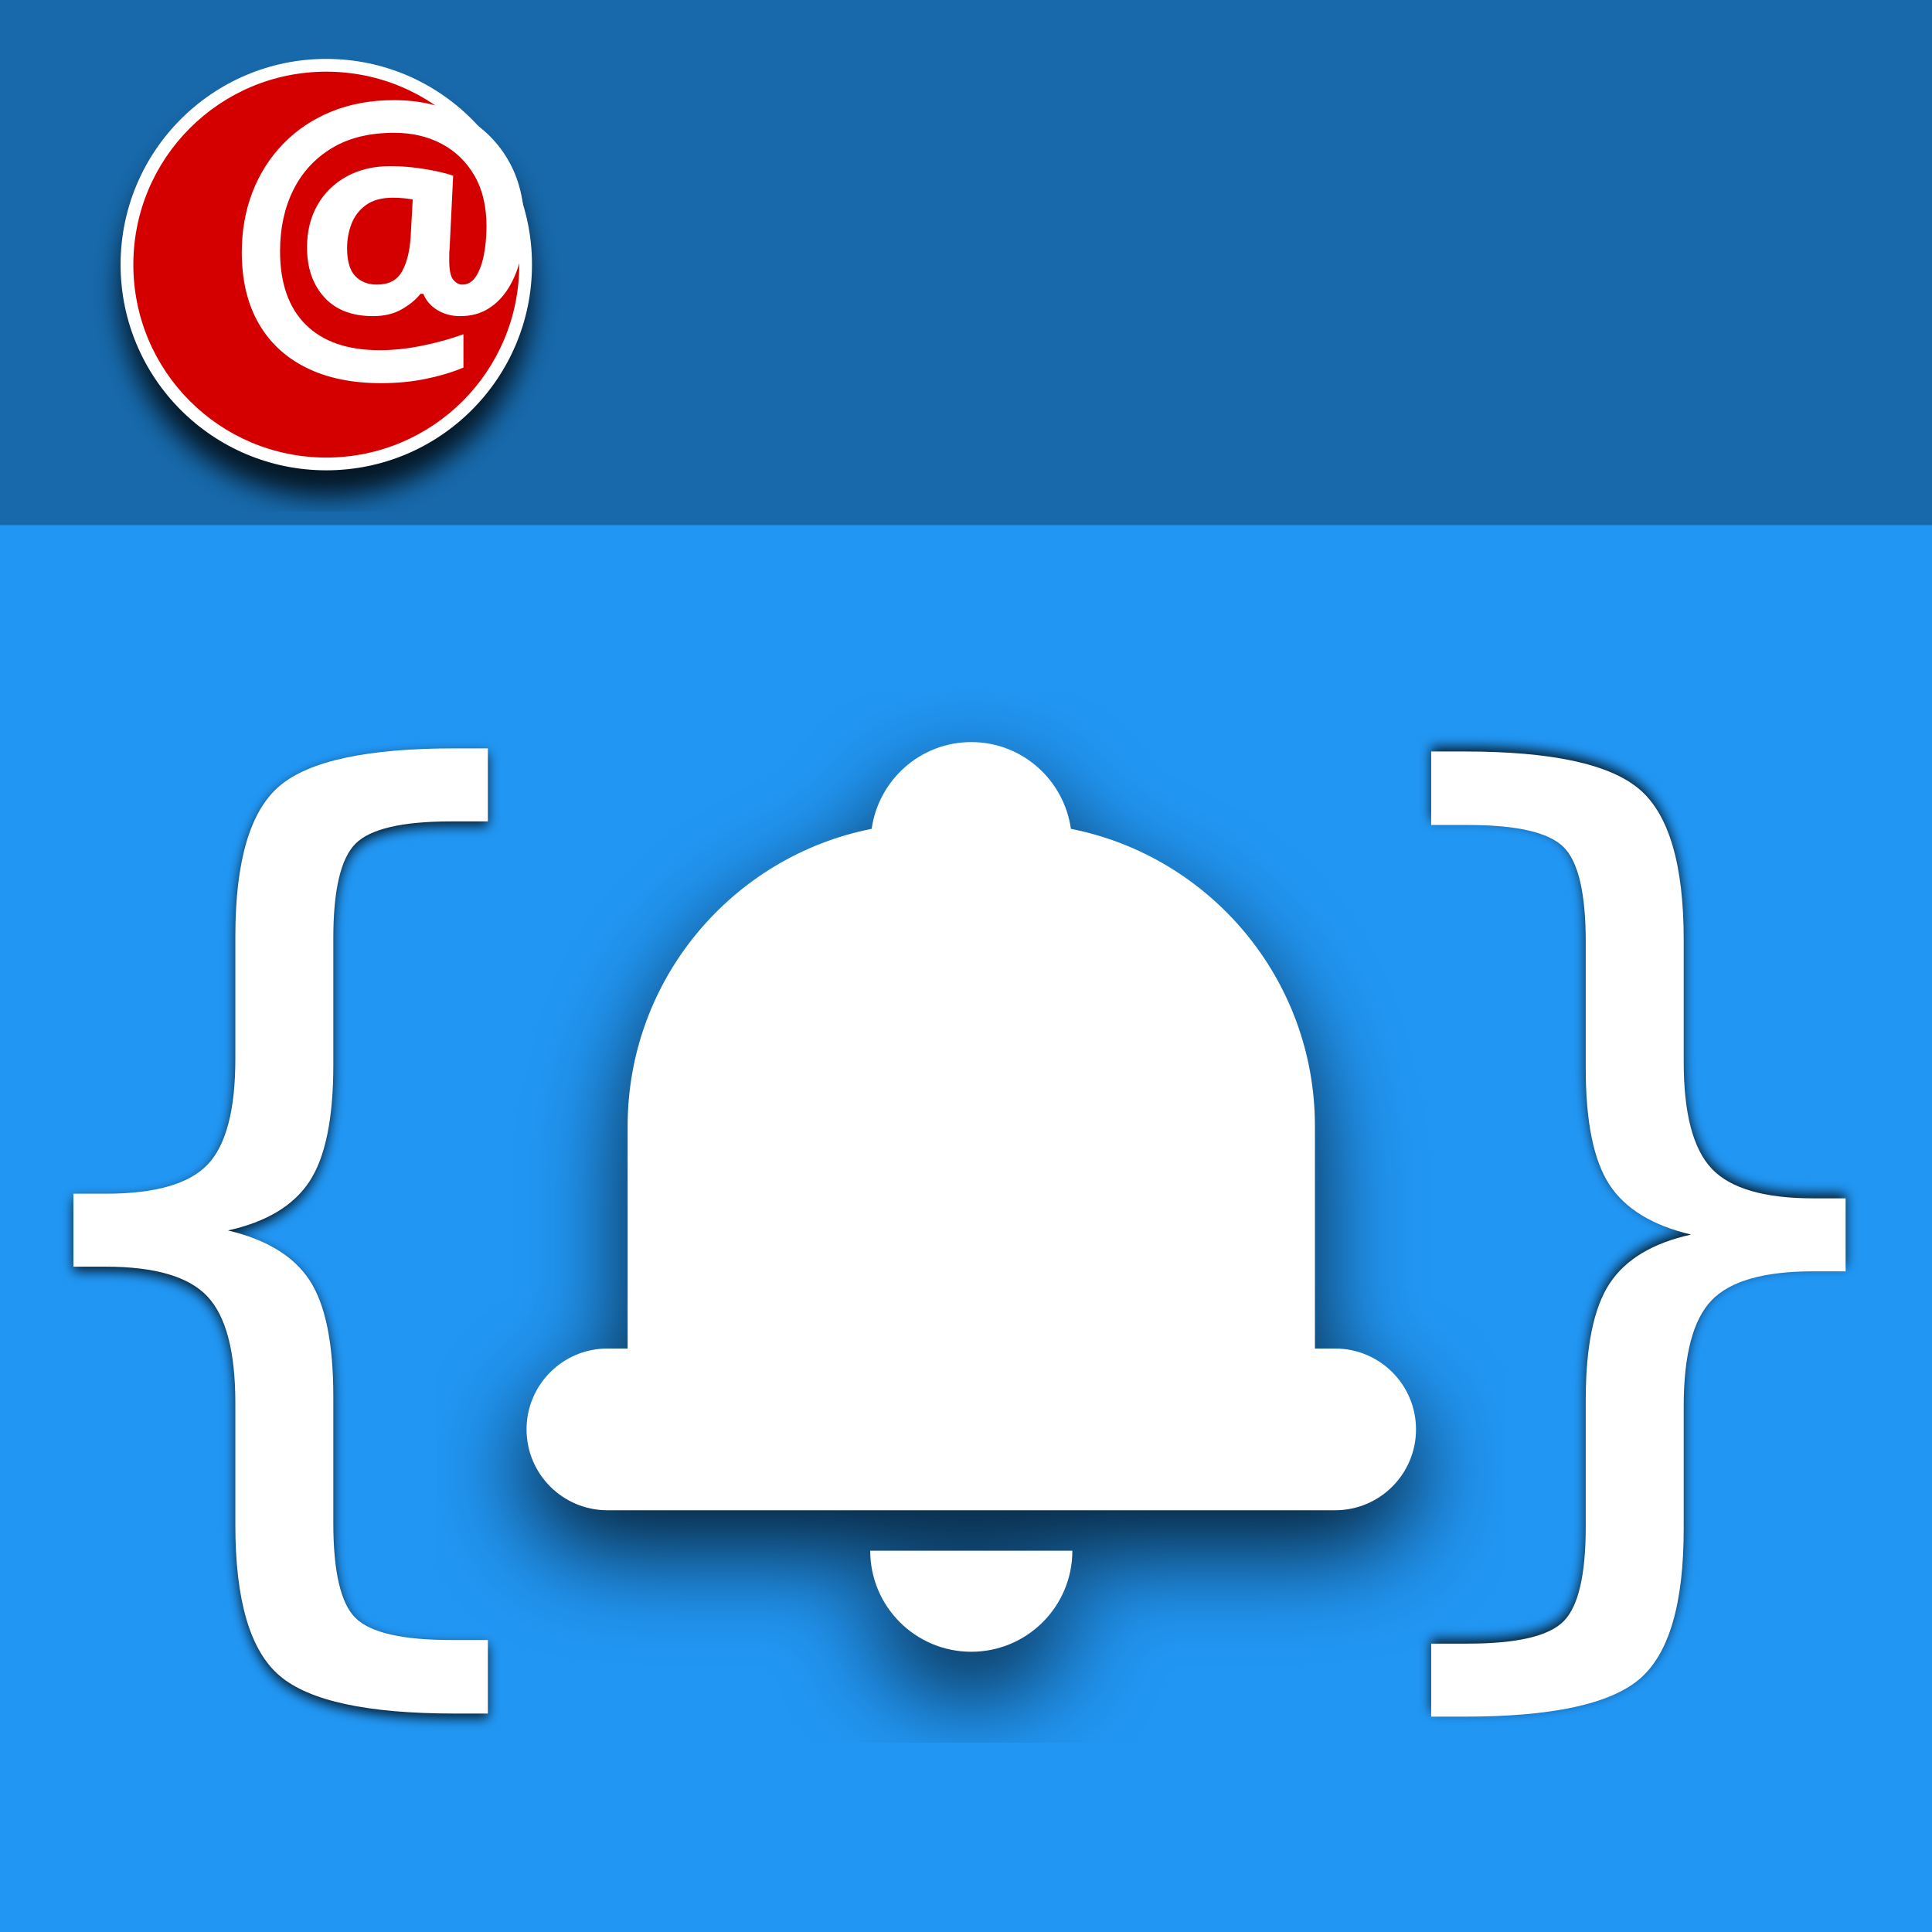
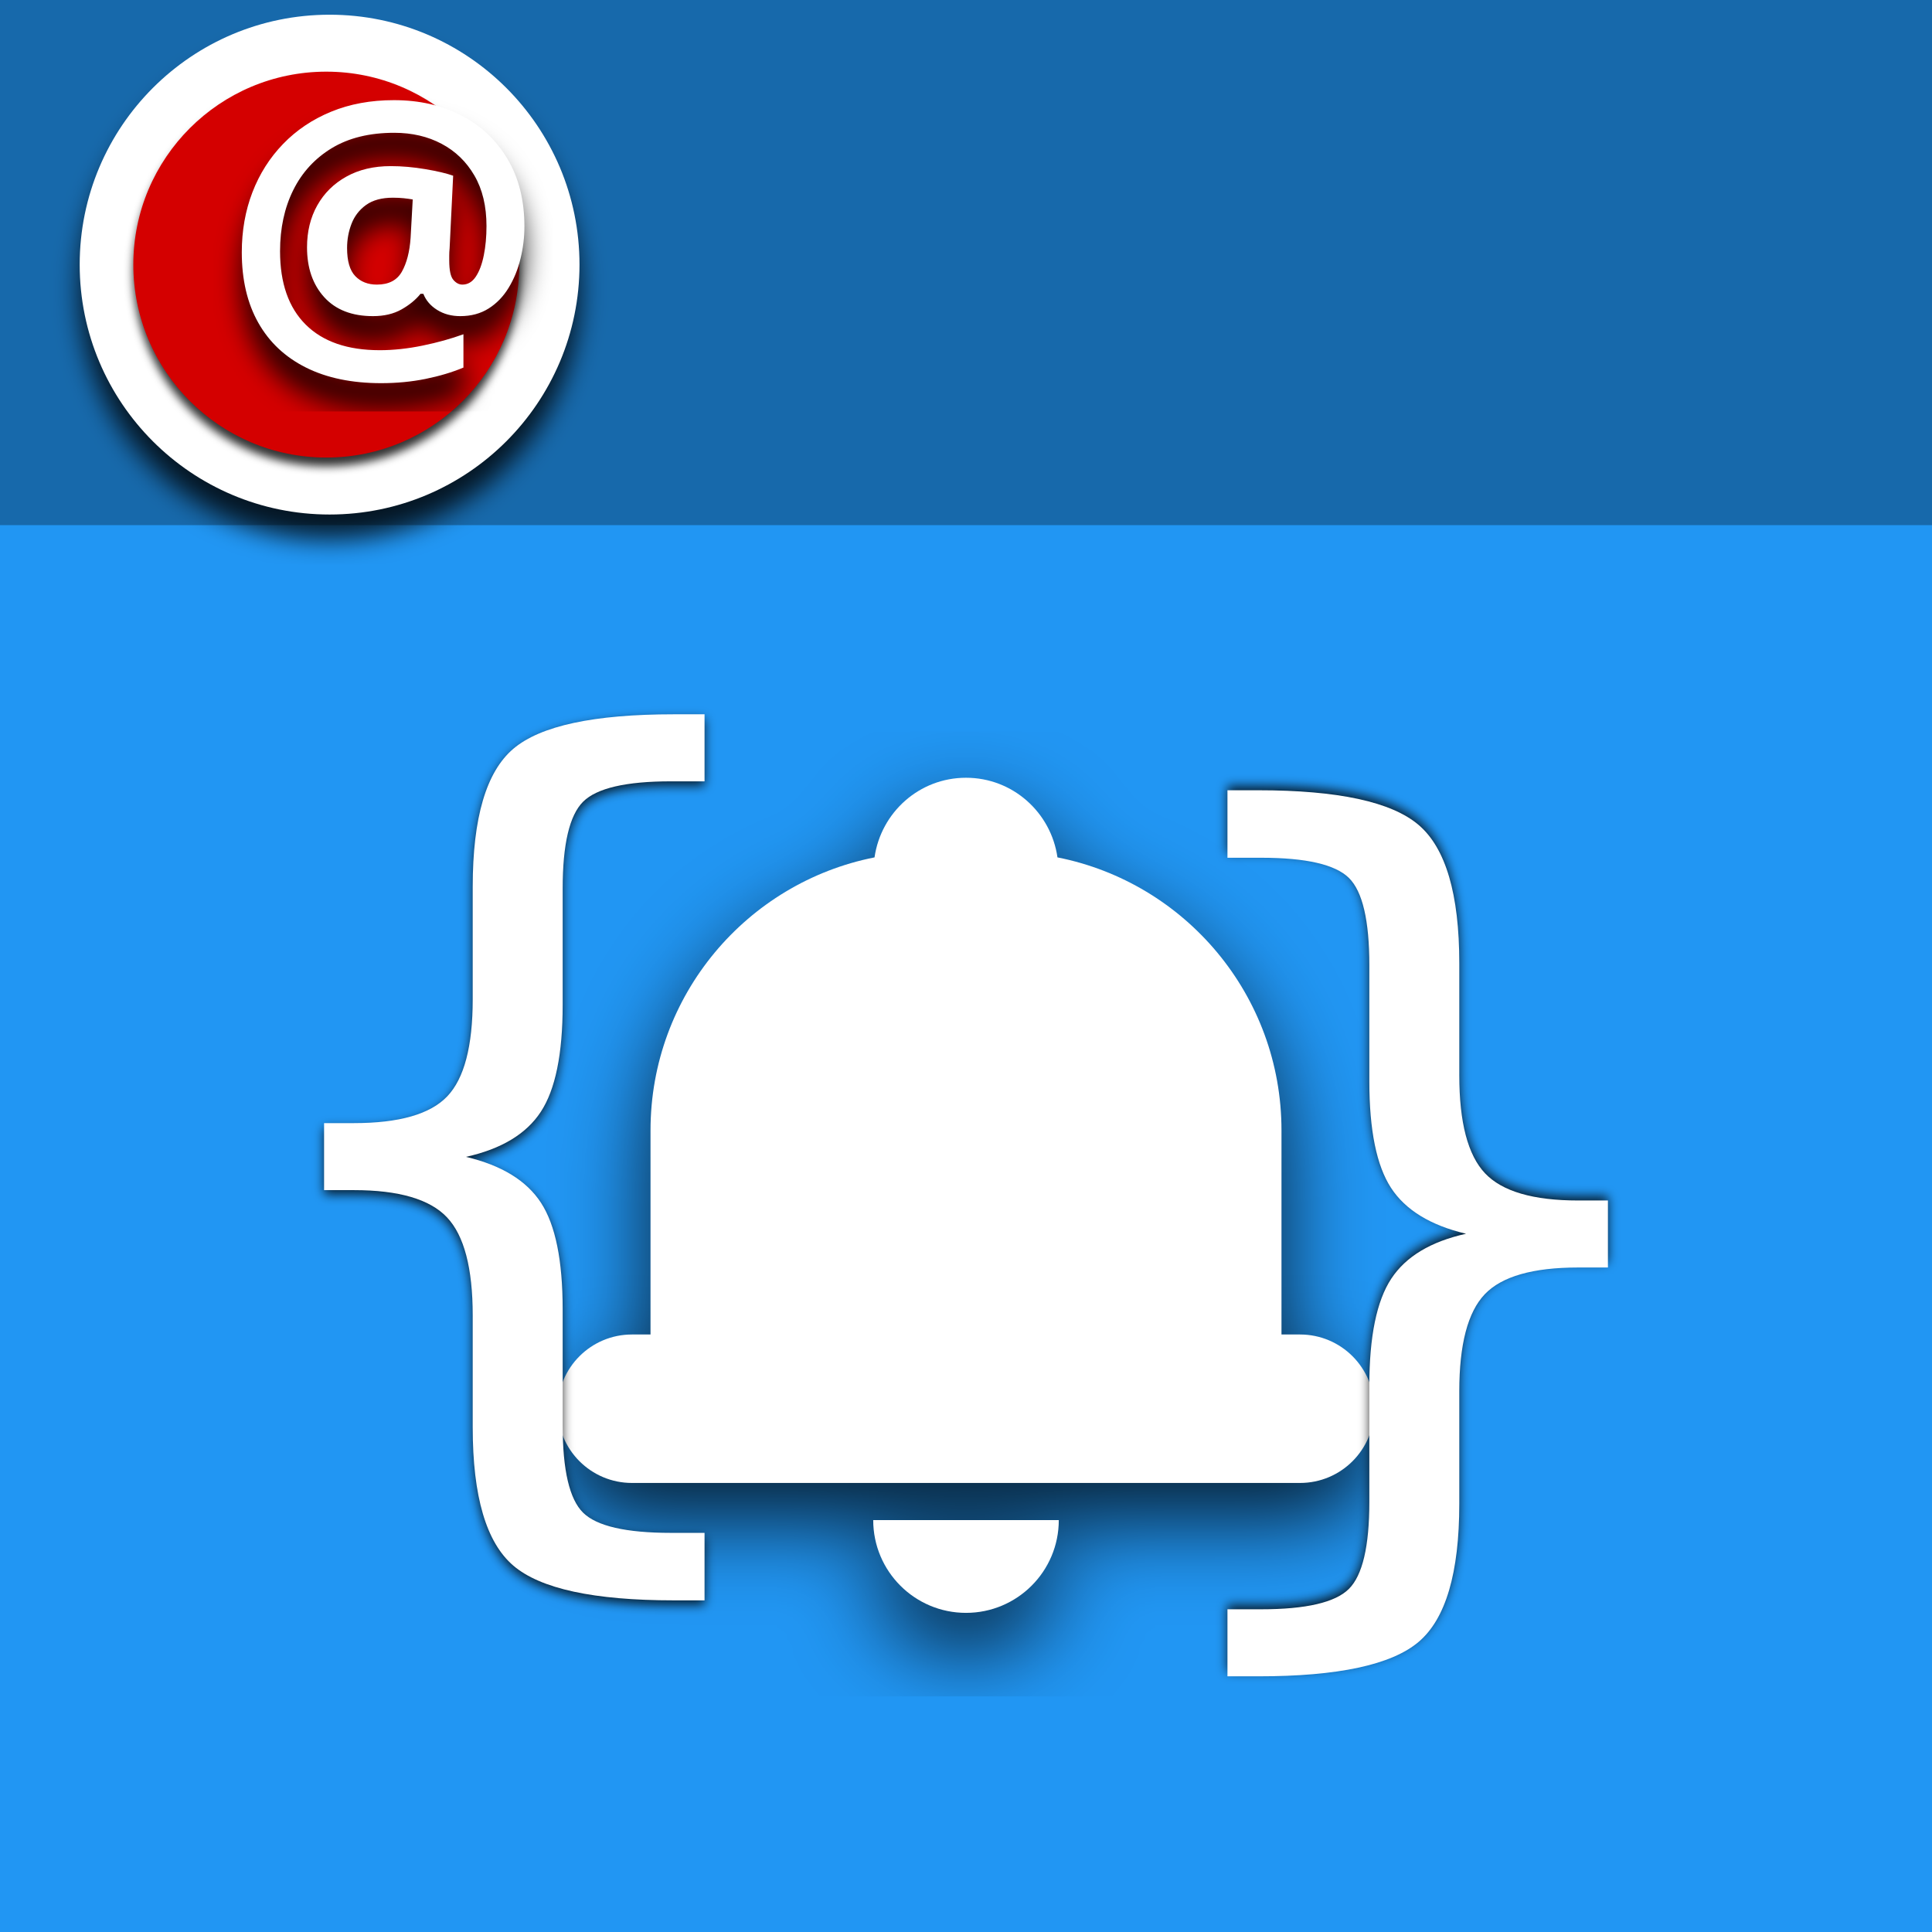
<svg xmlns="http://www.w3.org/2000/svg" version="1.1" width="100%" height="100%" viewBox="0 0 909.937 909.937" id="svg3051" xml:space="preserve" style="overflow:visible">
  <defs id="defs3075">
    <filter id="filter3801" color-interpolation-filters="sRGB">
      <feFlood flood-opacity="0.8" flood-color="rgb(0,0,0)" result="flood" id="feFlood3803" />
      <feComposite in="flood" in2="SourceGraphic" operator="in" result="composite1" id="feComposite3805" />
      <feGaussianBlur stdDeviation="5" result="blur" id="feGaussianBlur3807" />
      <feOffset dx="0" dy="10" result="offset" id="feOffset3809" />
      <feComposite in="SourceGraphic" in2="offset" operator="over" result="composite2" id="feComposite3811" />
    </filter>
    <filter id="filter4041" color-interpolation-filters="sRGB">
      <feFlood flood-opacity="0.8" flood-color="rgb(0,0,0)" result="flood" id="feFlood4043" />
      <feComposite in="flood" in2="SourceGraphic" operator="in" result="composite1" id="feComposite4045" />
      <feGaussianBlur stdDeviation="2.4" result="blur" id="feGaussianBlur4047" />
      <feOffset dx="0" dy="2" result="offset" id="feOffset4049" />
      <feComposite in="SourceGraphic" in2="offset" operator="over" result="composite2" id="feComposite4051" />
    </filter>
    <filter id="filter4053" color-interpolation-filters="sRGB">
      <feFlood flood-opacity="0.8" flood-color="rgb(0,0,0)" result="flood" id="feFlood4055" />
      <feComposite in="flood" in2="SourceGraphic" operator="in" result="composite1" id="feComposite4057" />
      <feGaussianBlur stdDeviation="2.4" result="blur" id="feGaussianBlur4059" />
      <feOffset dx="0" dy="2" result="offset" id="feOffset4061" />
      <feComposite in="SourceGraphic" in2="offset" operator="over" result="composite2" id="feComposite4063" />
    </filter>
    <filter id="filter4065" color-interpolation-filters="sRGB">
      <feFlood flood-opacity="0.8" flood-color="rgb(0,0,0)" result="flood" id="feFlood4067" />
      <feComposite in="flood" in2="SourceGraphic" operator="in" result="composite1" id="feComposite4069" />
      <feGaussianBlur stdDeviation="2.4" result="blur" id="feGaussianBlur4071" />
      <feOffset dx="0" dy="2" result="offset" id="feOffset4073" />
      <feComposite in="SourceGraphic" in2="offset" operator="over" result="composite2" id="feComposite4075" />
    </filter>
    <filter id="filter4053-8" color-interpolation-filters="sRGB">
      <feFlood flood-opacity="0.8" flood-color="rgb(0,0,0)" result="flood" id="feFlood4055-4" />
      <feComposite in="flood" in2="SourceGraphic" operator="in" result="composite1" id="feComposite4057-5" />
      <feGaussianBlur stdDeviation="2.4" result="blur" id="feGaussianBlur4059-7" />
      <feOffset dx="0" dy="2" result="offset" id="feOffset4061-6" />
      <feComposite in="SourceGraphic" in2="offset" operator="over" result="composite2" id="feComposite4063-7" />
    </filter>
  </defs>
  <rect style="fill:#2196f3;fill-opacity:1;fill-rule:nonzero;stroke:none" id="rect3021" width="909.937" height="909.937" x="0" y="-3.7865323e-029" />
-   <g id="g3" transform="matrix(9.520789,0,0,9.520789,247.9991,349.513)" style="fill:#ffffff;filter:url(#filter4065)">
-     <path style="fill:#ffffff" d="M 40,30 H 39 V 19 C 39,11.719 33.811,5.653 26.929,4.291 26.581,1.868 24.518,0 22,0 19.482,0 17.419,1.868 17.071,4.291 10.19,5.653 5,11.719 5,19 V 30 H 4 c -2.209,0 -4,1.791 -4,4 0,2.209 1.791,4 4,4 h 36 c 2.209,0 4,-1.791 4,-4 0,-2.209 -1.791,-4 -4,-4 z" id="path5" />
-     <path style="fill:#ffffff" d="m 22,45 c 2.762,0 5,-2.238 5,-5 H 17 c 0,2.762 2.239,5 5,5 z" id="path7" />
+   <image />
+   <rect style="opacity:0.3;fill:#000000;fill-opacity:1;fill-rule:nonzero;stroke:#000000;stroke-width:1.03;stroke-linecap:butt;stroke-linejoin:bevel;stroke-miterlimit:4;stroke-opacity:1;stroke-dasharray:none" id="rect3018" width="917.903" height="248.566" x="-3.113" y="-1.742" />
+   <path style="fill:#ffffff;fill-opacity:1;fill-rule:nonzero;stroke:none;filter:url(#filter3801)" id="path3783" d="m 347.629,23.948 a 99.008,99.008 0 1 1 -198.016,0 99.008,99.008 0 1 1 198.016,0 z" transform="matrix(1.188796,0,0,1.188796,-140.3272,96.1589)" />
+   <path style="fill:#d40000;fill-opacity:1;fill-rule:nonzero;stroke:none;filter:url(#filter3801)" id="path3779" d="m -73.121,262.075 a 220.918,220.918 0 1 1 -441.837,0 220.918,220.918 0 1 1 441.837,0 z" transform="matrix(0.4113552,0,0,0.4113552,274.6306,16.82269)" />
+   <text xml:space="preserve" style="font-size:135.827px;font-style:normal;font-variant:normal;font-weight:900;font-stretch:normal;text-align:start;line-height:125%;letter-spacing:0px;word-spacing:0px;writing-mode:lr-tb;text-anchor:start;fill:#ffffff;fill-opacity:1;stroke:none;filter:url(#filter3801);font-family:Source Code Pro Black;-inkscape-font-specification:'Source Code Pro Black, Heavy'" x="128.514" y="205.484" id="text2997" transform="matrix(1.229736,0,0,1.229736,-52.52153,-86.25544)">
+     <tspan x="128.514" y="205.484" id="tspan3001">@</tspan>
+   </text>
+   <g id="g3031" transform="matrix(0.9180417,0,0,0.9180417,37.28841,145.2884)">
+     <g style="fill:#ffffff;filter:url(#filter4065)" transform="matrix(9.520789,0,0,9.520789,245.511,240.7506)" id="g3">
+       <path id="path5" d="M 40,30 H 39 V 19 C 39,11.719 33.811,5.653 26.929,4.291 26.581,1.868 24.518,0 22,0 19.482,0 17.419,1.868 17.071,4.291 10.19,5.653 5,11.719 5,19 V 30 H 4 c -2.209,0 -4,1.791 -4,4 0,2.209 1.791,4 4,4 h 36 c 2.209,0 4,-1.791 4,-4 0,-2.209 -1.791,-4 -4,-4 z" style="fill:#ffffff" />
+       <path id="path7" d="m 22,45 c 2.762,0 5,-2.238 5,-5 H 17 c 0,2.762 2.239,5 5,5 z" style="fill:#ffffff" />
+     </g>
+     <g transform="translate(-10.15369,1.7285158e-6)" id="g3025">
+       <text x="-107.853" y="308.313" id="obj-start" xml:space="preserve" style="font-size:437.853px;font-style:normal;font-variant:normal;font-weight:normal;font-stretch:normal;line-height:125%;letter-spacing:0px;word-spacing:0px;fill:#ffffff;fill-opacity:1;stroke:none;filter:url(#filter4053);font-family:Bitstream Vera Sans Mono;-inkscape-font-specification:Bitstream Vera Sans Mono" transform="matrix(1.154254,0,0,1.124978,205.745,235.5957)">
+         <tspan style="fill:#ffffff" x="-107.853" y="308.313" id="tspan3093">{</tspan>
+       </text>
+       <text x="-107.853" y="308.313" id="obj-start-2" xml:space="preserve" style="font-size:437.853px;font-style:normal;font-variant:normal;font-weight:normal;font-stretch:normal;line-height:125%;letter-spacing:0px;word-spacing:0px;fill:#ffffff;fill-opacity:1;stroke:none;overflow:visible;filter:url(#filter4053-8);font-family:Bitstream Vera Sans Mono;-inkscape-font-specification:Bitstream Vera Sans Mono" transform="matrix(-1.154254,0,0,-1.124978,724.499,674.341)">
+         <tspan style="fill:#ffffff" x="-107.853" y="308.313" id="tspan3093-0">{</tspan>
+       </text>
+     </g>
  </g>
-   <image />
-   <text x="-107.853" y="308.313" id="obj-start" xml:space="preserve" style="font-size:437.853px;font-style:normal;font-variant:normal;font-weight:normal;font-stretch:normal;line-height:125%;letter-spacing:0px;word-spacing:0px;fill:#ffffff;fill-opacity:1;stroke:none;filter:url(#filter4053);font-family:Bitstream Vera Sans Mono;-inkscape-font-specification:Bitstream Vera Sans Mono" transform="matrix(1.154254,0,0,1.124978,104.5367,379.8728)">
-     <tspan style="fill:#ffffff" x="-107.853" y="308.313" id="tspan3093">{</tspan>
-   </text>
-   <rect style="opacity:0.3;fill:#000000;fill-opacity:1;fill-rule:nonzero;stroke:#000000;stroke-width:1.03;stroke-linecap:butt;stroke-linejoin:bevel;stroke-miterlimit:4;stroke-opacity:1;stroke-dasharray:none" id="rect3018" width="917.903" height="248.566" x="-3.113" y="-1.742" />
-   <g id="g3795" transform="matrix(1.229736,0,0,1.229736,-52.52153,-86.25544)" style="filter:url(#filter3801)">
-     <path transform="matrix(0.7957247,0,0,0.7957247,-30.157,152.431)" d="m 347.629,23.948 c 0,54.681 -44.327,99.008 -99.008,99.008 -54.681,0 -99.008,-44.327 -99.008,-99.008 0,-54.681 44.327,-99.008 99.008,-99.008 54.681,0 99.008,44.327 99.008,99.008 z" id="path3783" style="fill:#ffffff;fill-opacity:1;fill-rule:nonzero;stroke:none" />
-     <path transform="matrix(0.334507,0,0,0.334507,266.0346,83.82138)" d="m -73.121,262.075 c 0,122.01 -98.908,220.918 -220.918,220.918 -122.01,0 -220.918,-98.908 -220.918,-220.918 0,-122.01 98.909,-220.918 220.918,-220.918 122.01,0 220.918,98.908 220.918,220.918 z" id="path3779" style="fill:#d40000;fill-opacity:1;fill-rule:nonzero;stroke:none" />
-     <text id="text2997" y="205.484" x="128.514" style="font-size:135.827px;font-style:normal;font-variant:normal;font-weight:900;font-stretch:normal;text-align:start;line-height:125%;letter-spacing:0px;word-spacing:0px;writing-mode:lr-tb;text-anchor:start;fill:#ffffff;fill-opacity:1;stroke:none;font-family:Source Code Pro Black;-inkscape-font-specification:'Source Code Pro Black, Heavy'" xml:space="preserve">
-       <tspan id="tspan3001" y="205.484" x="128.514">@</tspan>
-     </text>
-   </g>
-   <text x="-107.853" y="308.313" id="obj-start-2" xml:space="preserve" style="font-size:437.853px;font-style:normal;font-variant:normal;font-weight:normal;font-stretch:normal;line-height:125%;letter-spacing:0px;word-spacing:0px;fill:#ffffff;fill-opacity:1;stroke:none;overflow:visible;filter:url(#filter4053-8);font-family:Bitstream Vera Sans Mono;-inkscape-font-specification:Bitstream Vera Sans Mono" transform="matrix(-1.154254,0,0,-1.124978,799.3052,781.11)">
-     <tspan style="fill:#ffffff" x="-107.853" y="308.313" id="tspan3093-0">{</tspan>
-   </text>
</svg>
